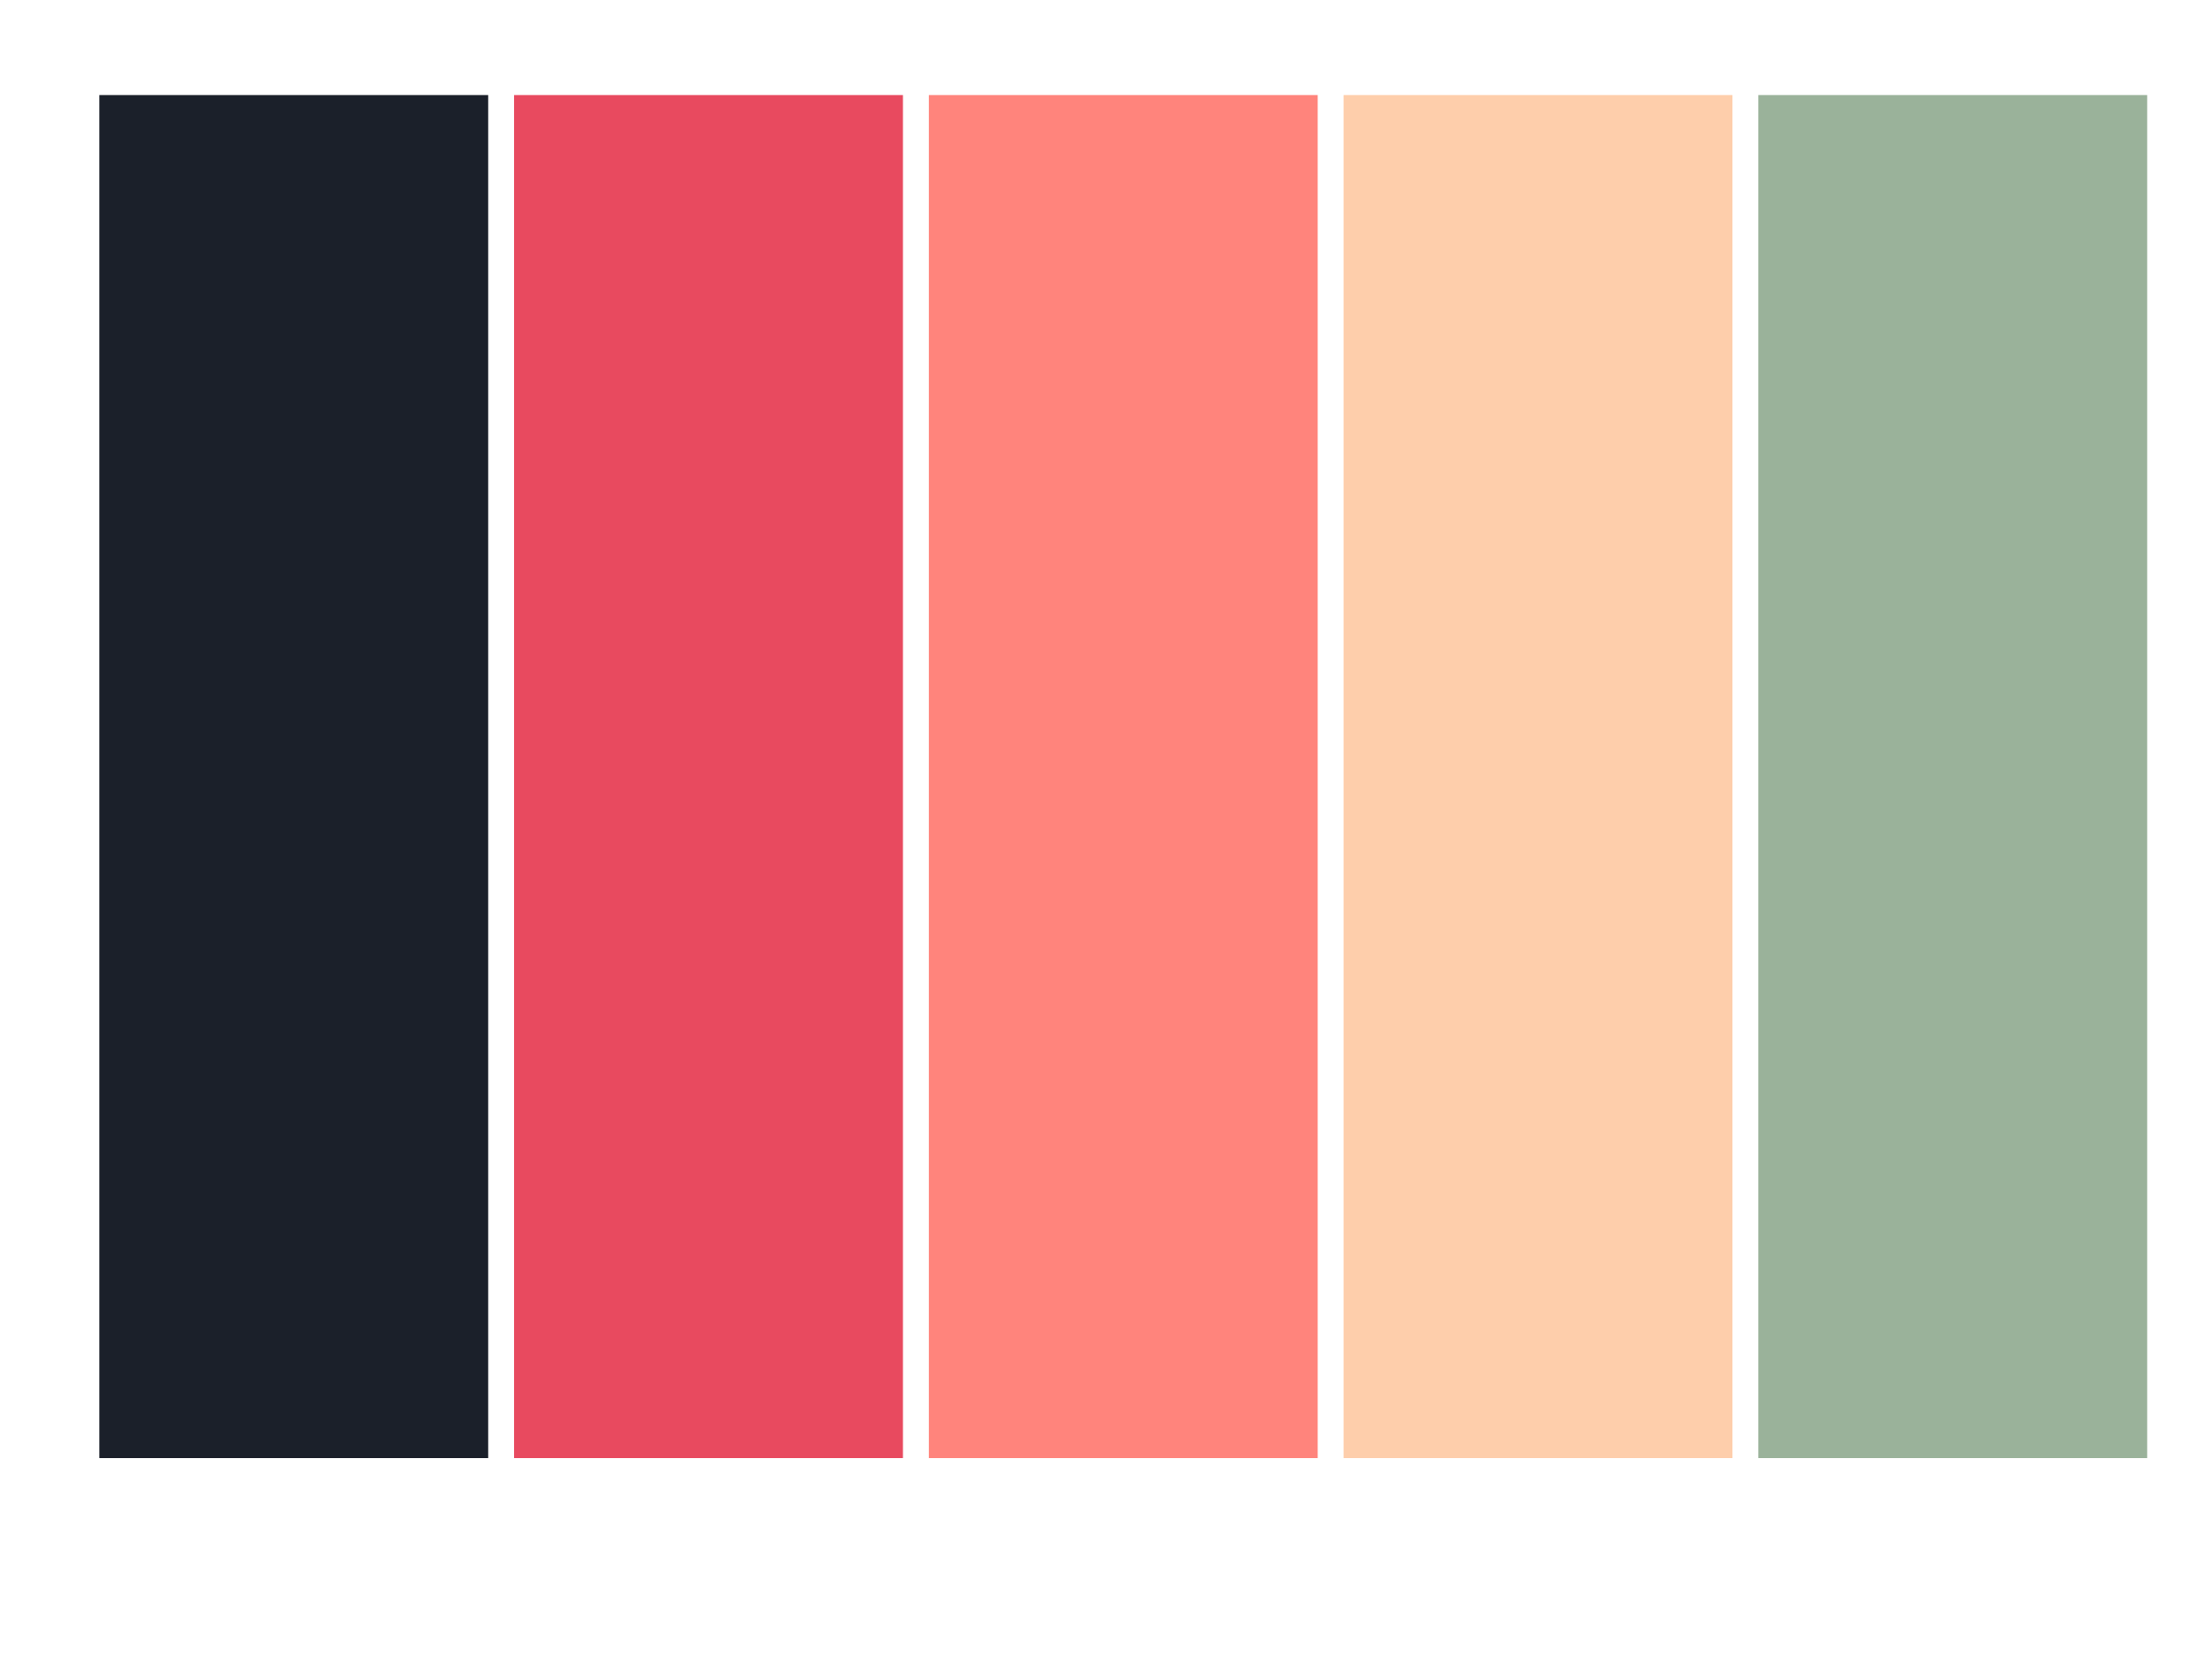
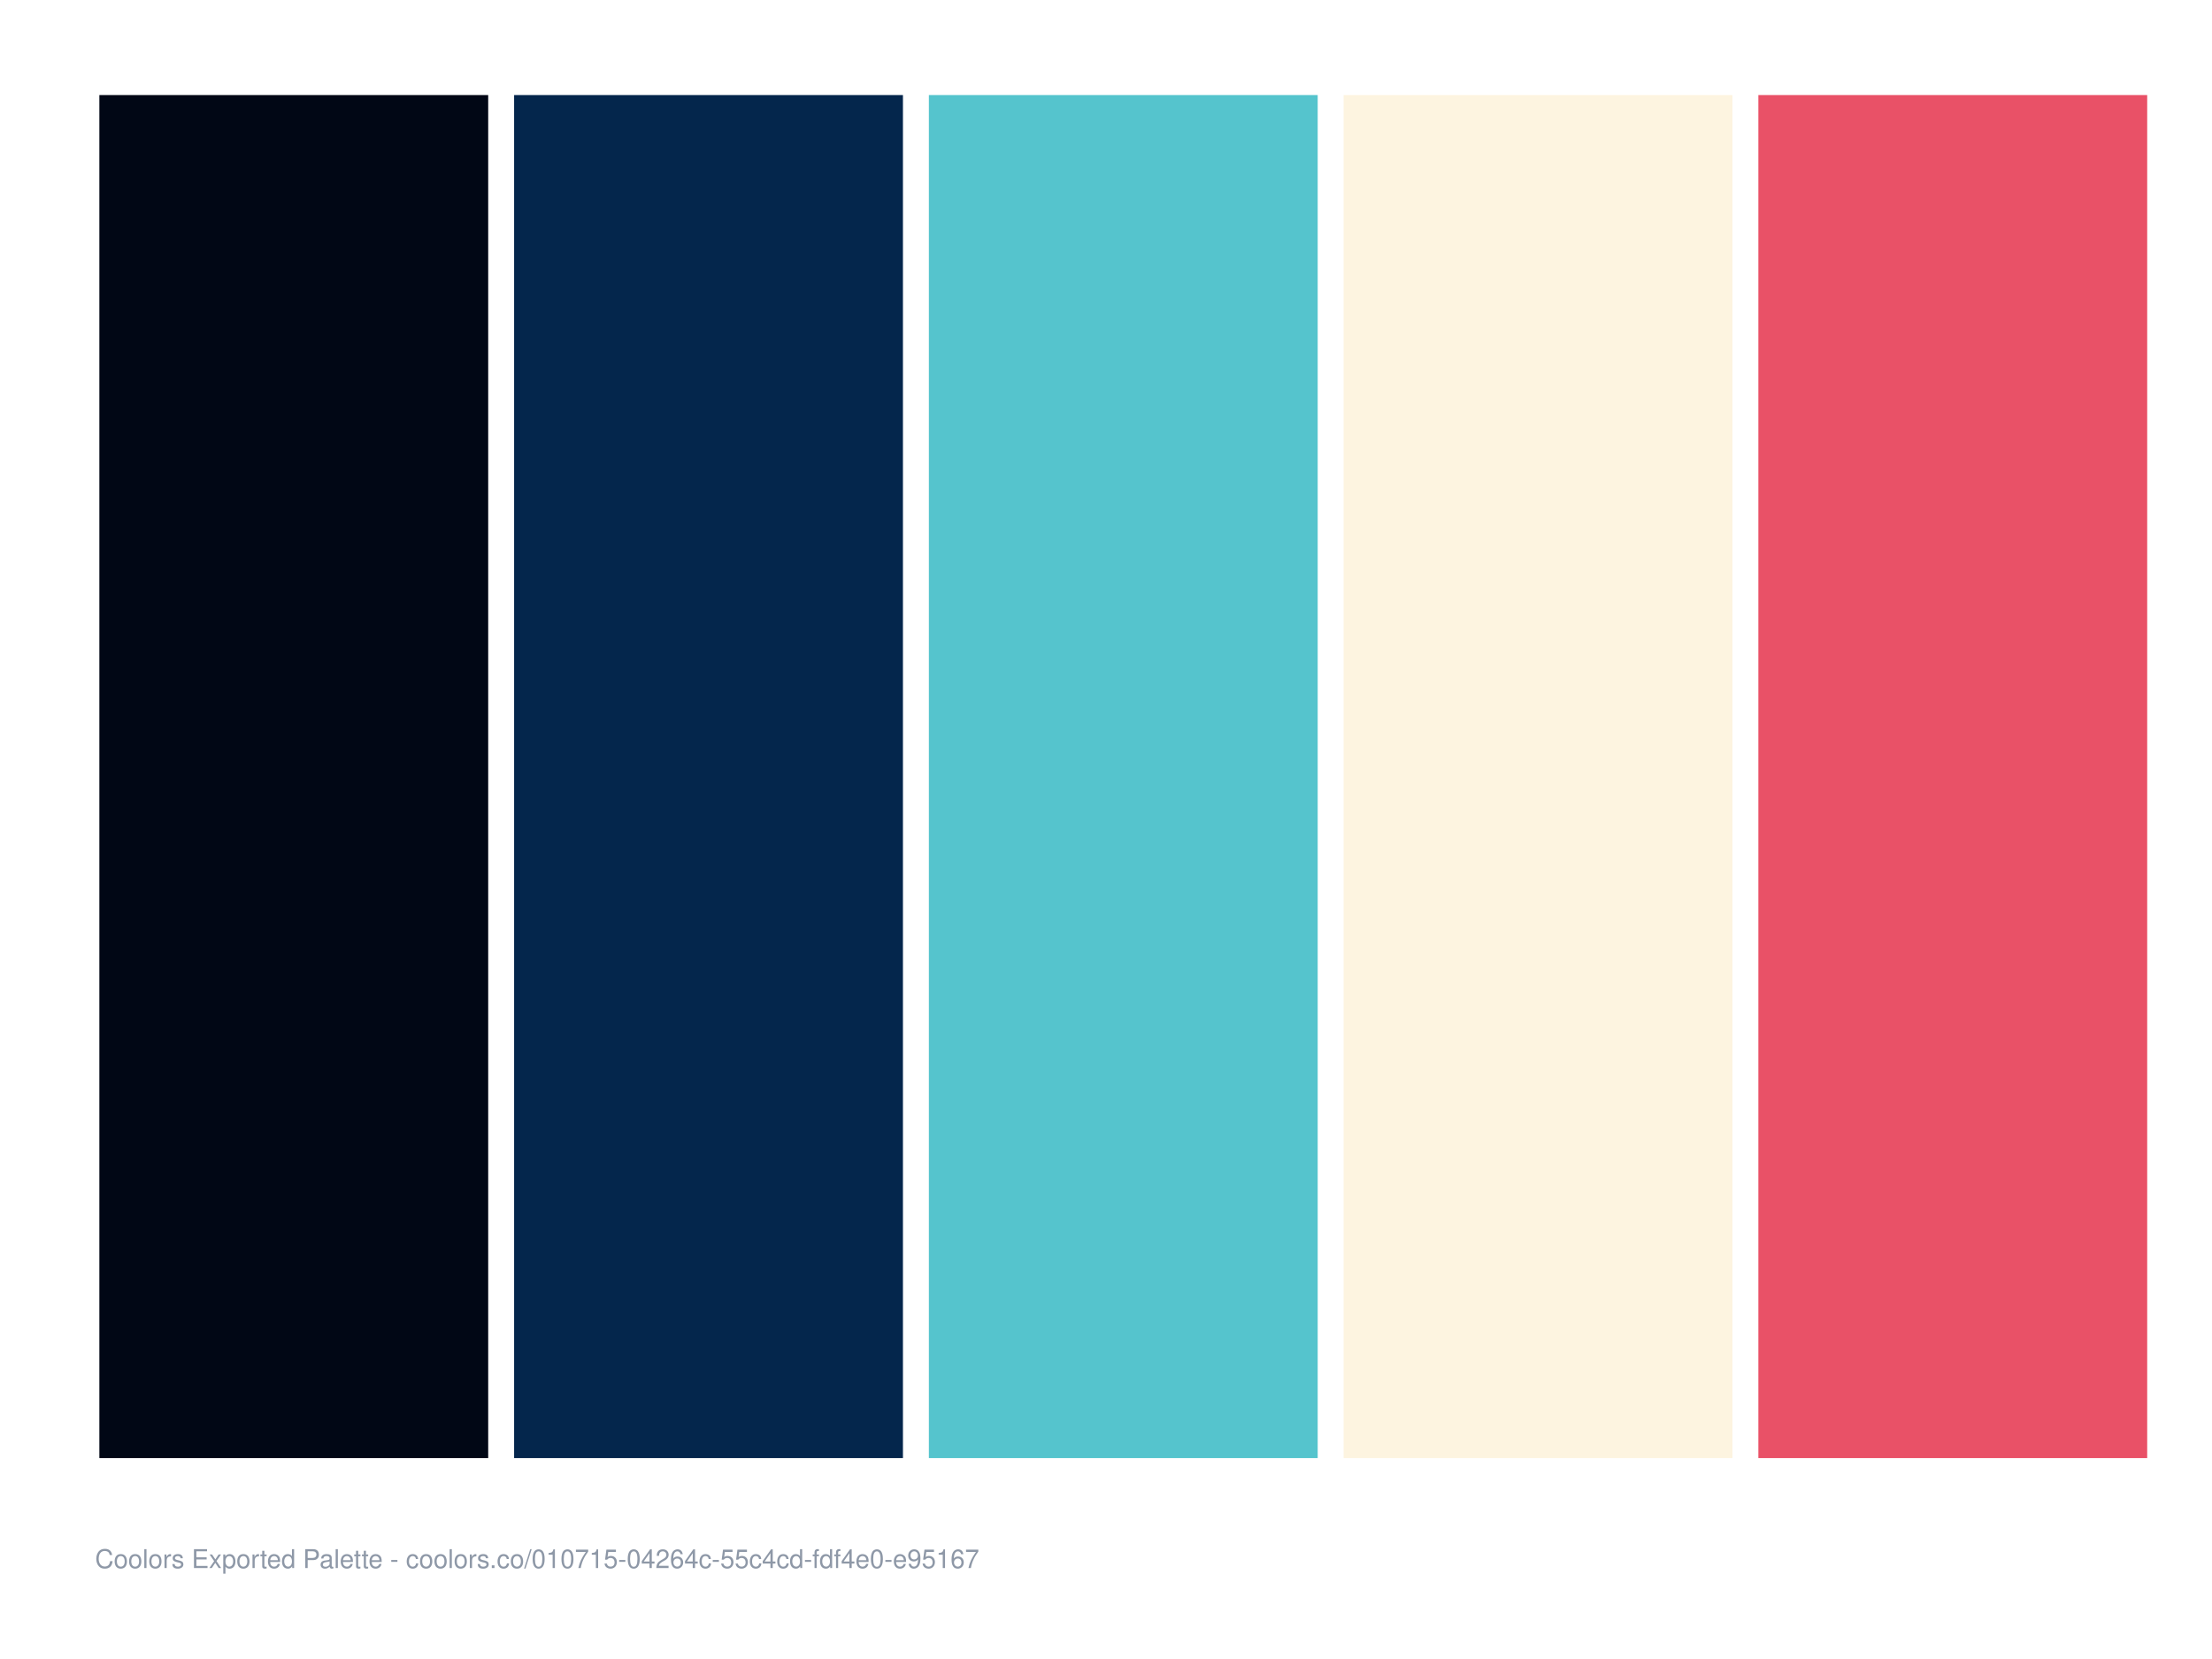
<svg xmlns="http://www.w3.org/2000/svg" version="1.1" id="Level_1" x="0px" y="0px" width="1024px" height="768px" viewBox="0 0 1024 768" enable-background="new 0 0 1024 768" xml:space="preserve">
-   <rect x="46" y="44" fill="#1b202a" width="180" height="631" />
-   <rect x="238" y="44" fill="#e84a5f" width="180" height="631" />
-   <rect x="430" y="44" fill="#ff847c" width="180" height="631" />
-   <rect x="622" y="44" fill="#feceab" width="180" height="631" />
-   <rect x="814" y="44" fill="#9ab29a" width="180" height="631" />
+   <rect x="46" y="44" fill="#010715" width="180" height="631" />
+   <rect x="238" y="44" fill="#04264c" width="180" height="631" />
+   <rect x="430" y="44" fill="#55c4cd" width="180" height="631" />
+   <rect x="622" y="44" fill="#fdf4e0" width="180" height="631" />
+   <rect x="814" y="44" fill="#e95167" width="180" height="631" />
+   <text transform="matrix(1 0 0 1 44 725.8984)" fill="#8e98a7" font-family="'Helvetica'" font-size="12">Coolors Exported Palette - coolors.co/010715-04264c-55c4cd-fdf4e0-e95167</text>
</svg>
